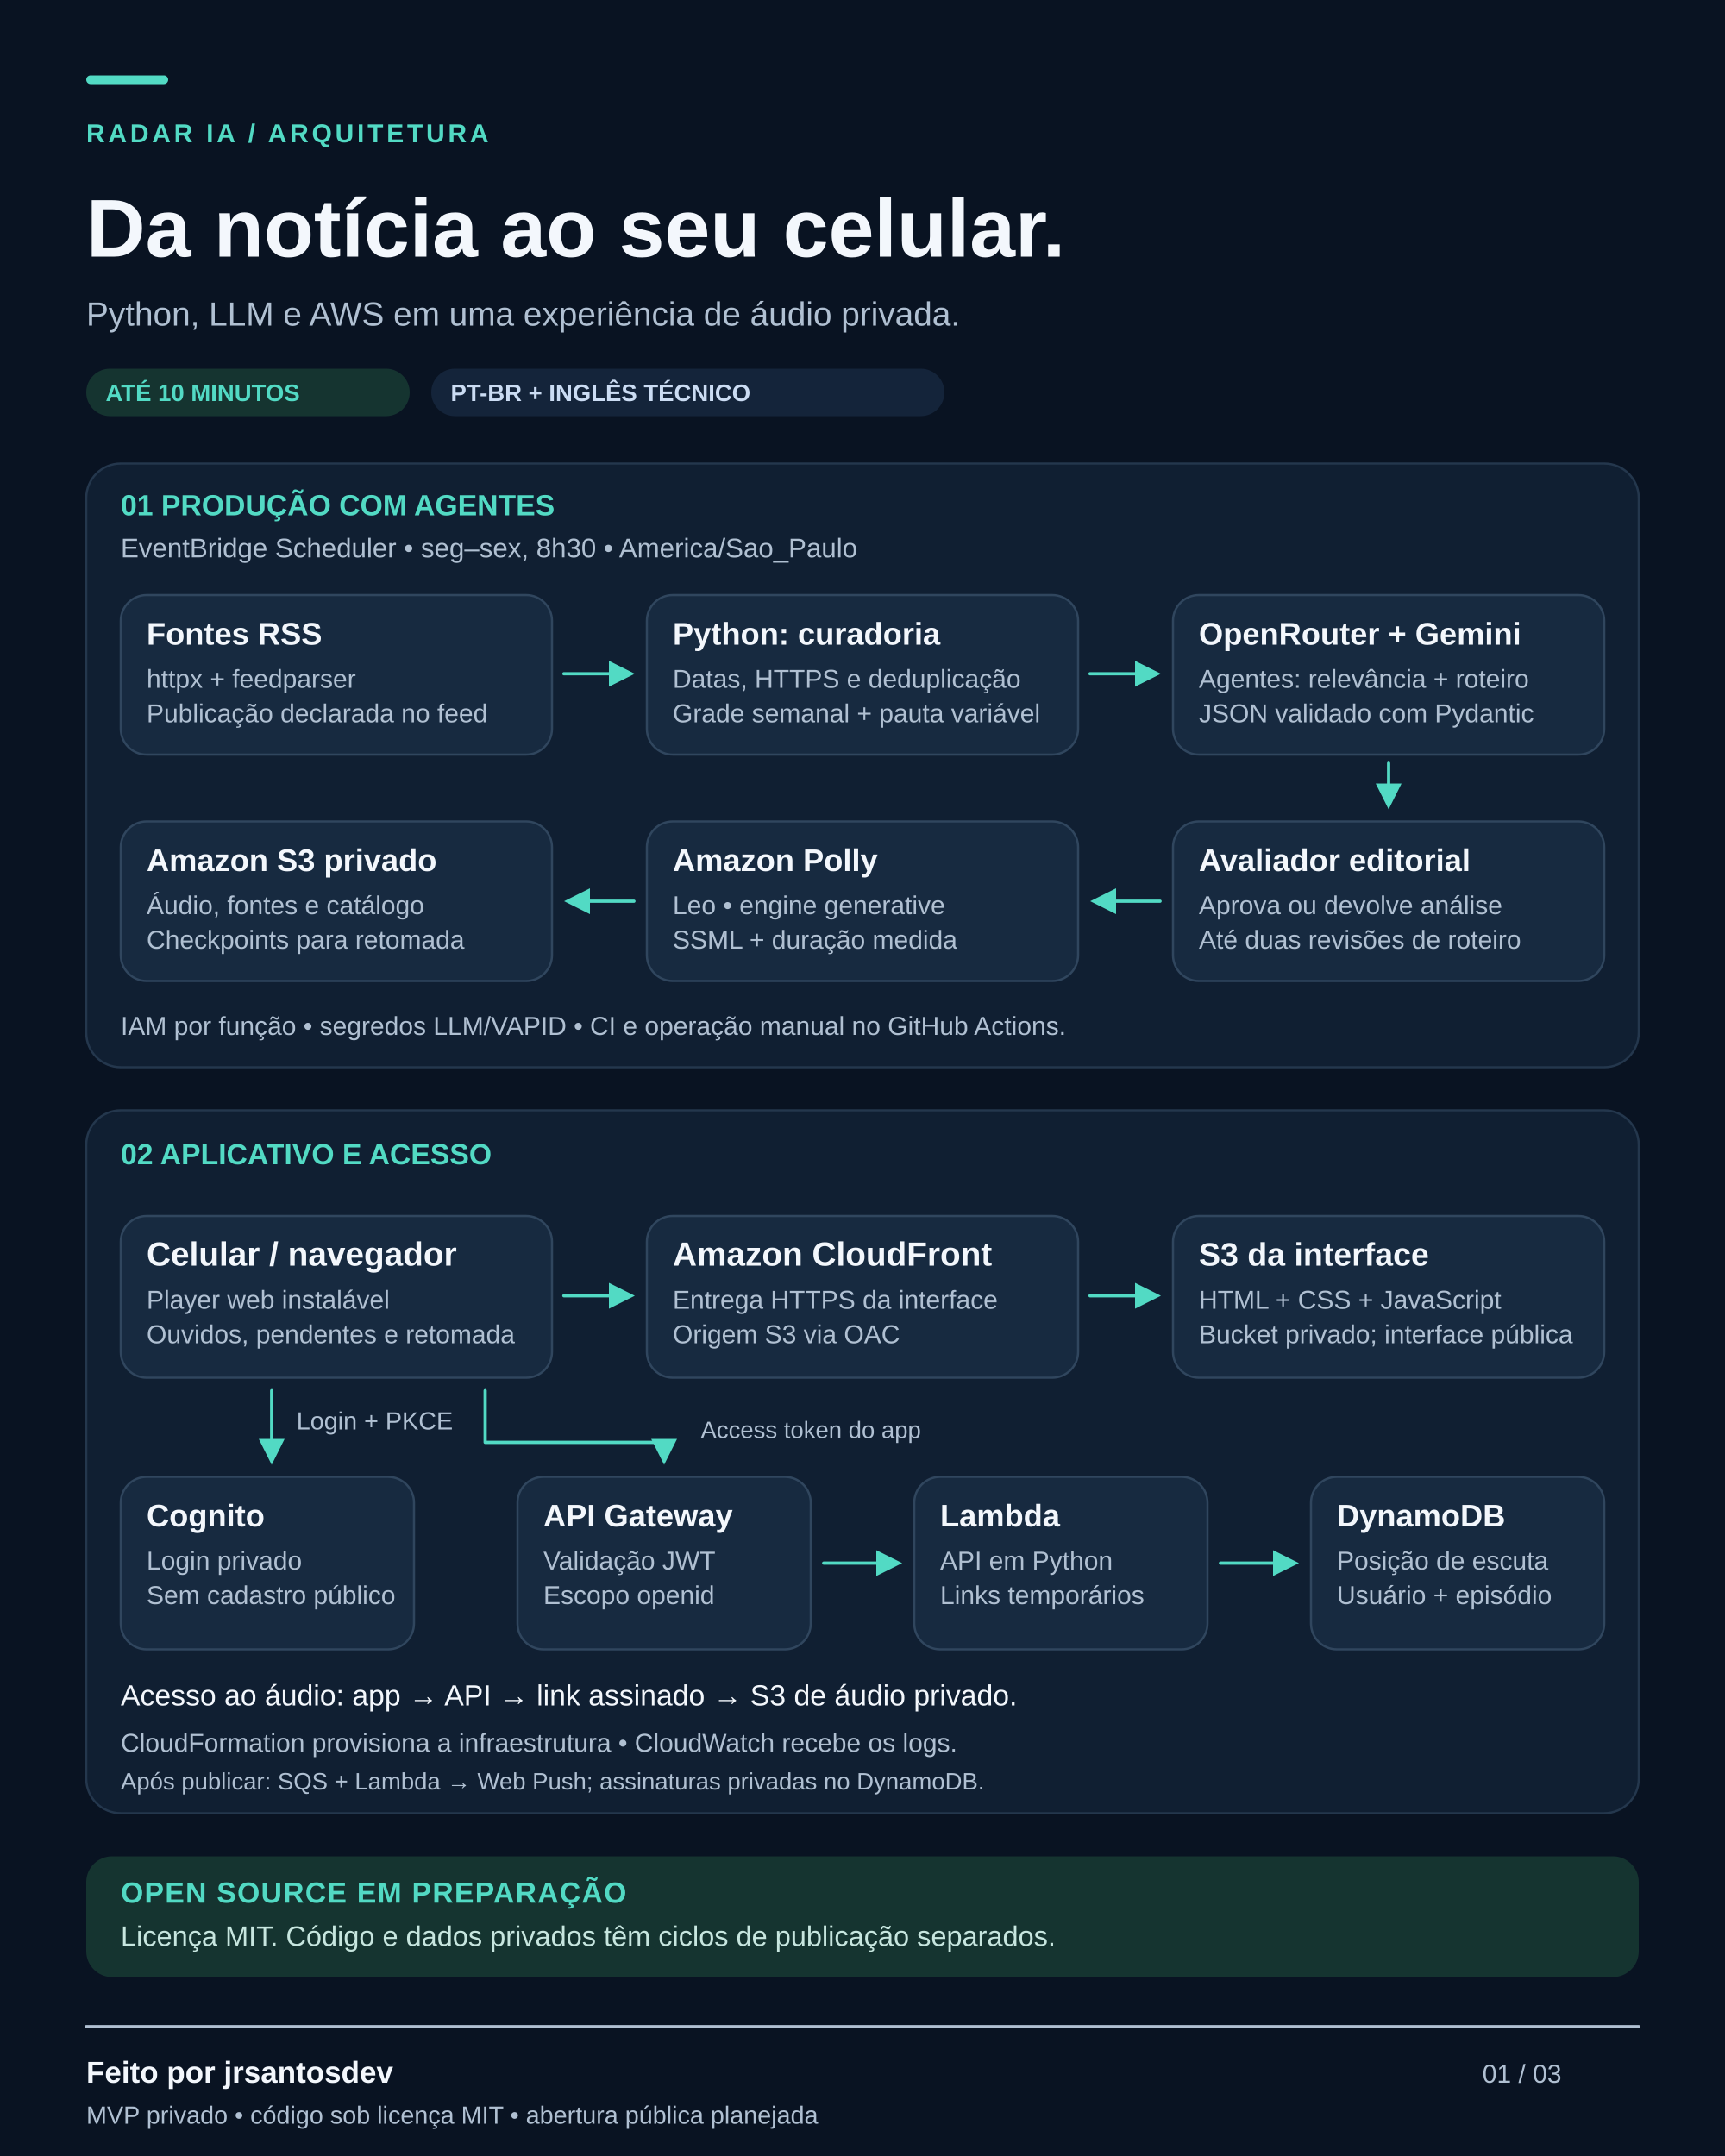
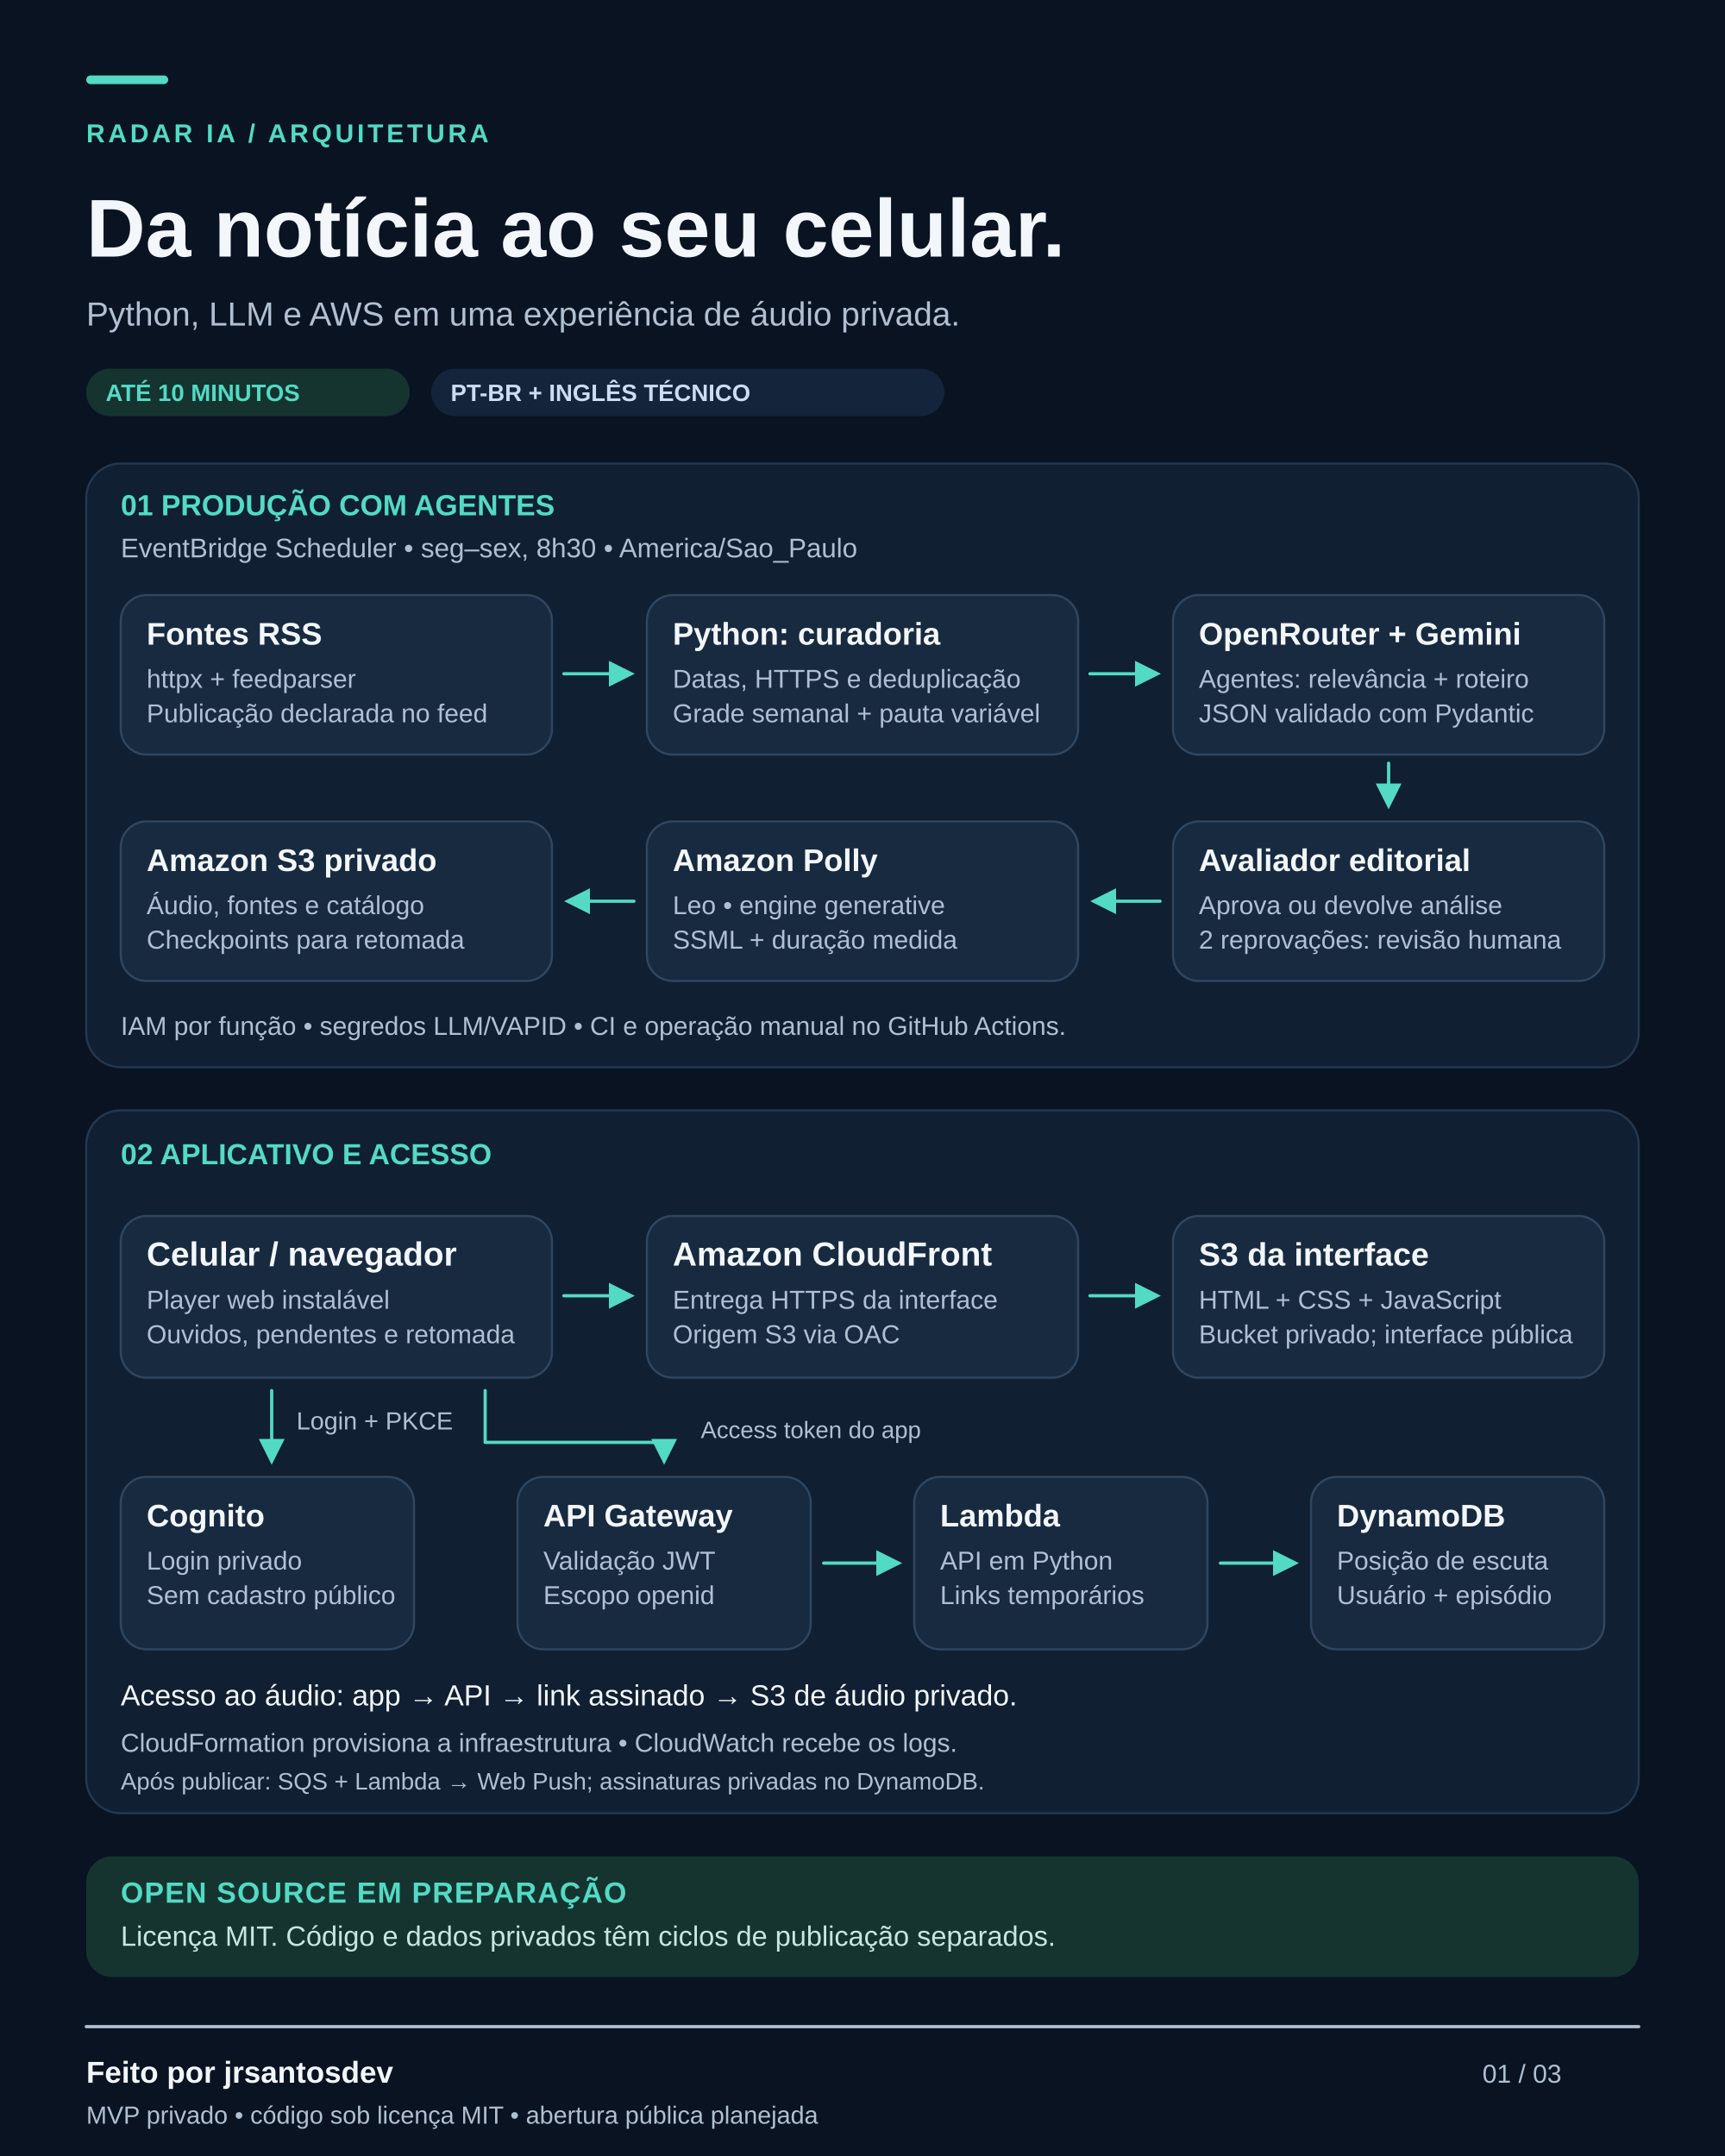
<svg xmlns="http://www.w3.org/2000/svg" width="1600" height="2000" viewBox="0 0 1600 2000" role="img">
  <defs>
    <marker id="arrow" viewBox="0 0 10 10" refX="8" refY="5" markerWidth="8" markerHeight="8" orient="auto-start-reverse">
      <path d="M 0 0 L 10 5 L 0 10 z" fill="#52DAC4" />
    </marker>
  </defs>
  <rect width="1600" height="2000" fill="#091322" />
  <g font-family="Segoe UI, Arial, sans-serif">
    <rect x="80" y="70" width="76" height="8" rx="4" fill="#52DAC4" stroke="none" stroke-width="2" />
    <text x="80" y="132" fill="#52DAC4" font-size="24" font-weight="700" letter-spacing="3">RADAR IA  /  ARQUITETURA</text>
    <text x="80" y="238" fill="#F3F7FC" font-size="76" font-weight="700" letter-spacing="0">Da notícia ao seu celular.</text>
    <text x="80" y="302" fill="#B0C0D2" font-size="31" font-weight="400" letter-spacing="0">Python, LLM e AWS em uma experiência de áudio privada.</text>
    <rect x="80" y="342" width="300" height="44" rx="22" fill="#153430" stroke="none" stroke-width="2" />
    <text x="98" y="372" fill="#52DAC4" font-size="22" font-weight="600" letter-spacing="0">ATÉ 10 MINUTOS</text>
    <rect x="400" y="342" width="476" height="44" rx="22" fill="#14243A" stroke="none" stroke-width="2" />
    <text x="418" y="372" fill="#CBDCF3" font-size="22" font-weight="600" letter-spacing="0">PT-BR + INGLÊS TÉCNICO</text>
    <rect x="80" y="430" width="1440" height="560" rx="32" fill="#101F32" stroke="#24374D" stroke-width="2" />
    <text x="112" y="478" fill="#52DAC4" font-size="27" font-weight="700" letter-spacing="0">01  PRODUÇÃO COM AGENTES</text>
    <text x="112" y="517" fill="#B0C0D2" font-size="25" font-weight="400" letter-spacing="0">EventBridge Scheduler • seg–sex, 8h30 • America/Sao_Paulo</text>
    <rect x="112" y="552" width="400" height="148" rx="24" fill="#172A40" stroke="#30465E" stroke-width="2" />
    <text x="136" y="598" fill="#F3F7FC" font-size="29" font-weight="650" letter-spacing="0">Fontes RSS</text>
    <text x="136" y="638" fill="#B0C0D2" font-size="24" font-weight="400" letter-spacing="0">httpx + feedparser</text>
    <text x="136" y="670" fill="#B0C0D2" font-size="24" font-weight="400" letter-spacing="0">Publicação declarada no feed</text>
    <rect x="600" y="552" width="400" height="148" rx="24" fill="#172A40" stroke="#30465E" stroke-width="2" />
    <text x="624" y="598" fill="#F3F7FC" font-size="29" font-weight="650" letter-spacing="0">Python: curadoria</text>
    <text x="624" y="638" fill="#B0C0D2" font-size="24" font-weight="400" letter-spacing="0">Datas, HTTPS e deduplicação</text>
    <text x="624" y="670" fill="#B0C0D2" font-size="24" font-weight="400" letter-spacing="0">Grade semanal + pauta variável</text>
    <rect x="1088" y="552" width="400" height="148" rx="24" fill="#172A40" stroke="#30465E" stroke-width="2" />
    <text x="1112" y="598" fill="#F3F7FC" font-size="29" font-weight="650" letter-spacing="0">OpenRouter + Gemini</text>
    <text x="1112" y="638" fill="#B0C0D2" font-size="24" font-weight="400" letter-spacing="0">Agentes: relevância + roteiro</text>
    <text x="1112" y="670" fill="#B0C0D2" font-size="24" font-weight="400" letter-spacing="0">JSON validado com Pydantic</text>
    <rect x="1088" y="762" width="400" height="148" rx="24" fill="#172A40" stroke="#30465E" stroke-width="2" />
    <text x="1112" y="808" fill="#F3F7FC" font-size="29" font-weight="650" letter-spacing="0">Avaliador editorial</text>
    <text x="1112" y="848" fill="#B0C0D2" font-size="24" font-weight="400" letter-spacing="0">Aprova ou devolve análise</text>
-     <text x="1112" y="880" fill="#B0C0D2" font-size="24" font-weight="400" letter-spacing="0">Até duas revisões de roteiro</text>
+     <text x="1112" y="880" fill="#B0C0D2" font-size="24" font-weight="400" letter-spacing="0">2 reprovações: revisão humana</text>
    <rect x="600" y="762" width="400" height="148" rx="24" fill="#172A40" stroke="#30465E" stroke-width="2" />
    <text x="624" y="808" fill="#F3F7FC" font-size="29" font-weight="650" letter-spacing="0">Amazon Polly</text>
    <text x="624" y="848" fill="#B0C0D2" font-size="24" font-weight="400" letter-spacing="0">Leo • engine generative</text>
    <text x="624" y="880" fill="#B0C0D2" font-size="24" font-weight="400" letter-spacing="0">SSML + duração medida</text>
    <rect x="112" y="762" width="400" height="148" rx="24" fill="#172A40" stroke="#30465E" stroke-width="2" />
    <text x="136" y="808" fill="#F3F7FC" font-size="29" font-weight="650" letter-spacing="0">Amazon S3 privado</text>
    <text x="136" y="848" fill="#B0C0D2" font-size="24" font-weight="400" letter-spacing="0">Áudio, fontes e catálogo</text>
    <text x="136" y="880" fill="#B0C0D2" font-size="24" font-weight="400" letter-spacing="0">Checkpoints para retomada</text>
    <path d="M 523 625 H 584" fill="none" stroke="#52DAC4" stroke-width="3" stroke-linecap="round" stroke-linejoin="round" marker-end="url(#arrow)" />
    <path d="M 1011 625 H 1072" fill="none" stroke="#52DAC4" stroke-width="3" stroke-linecap="round" stroke-linejoin="round" marker-end="url(#arrow)" />
    <path d="M 1288 708 V 746" fill="none" stroke="#52DAC4" stroke-width="3" stroke-linecap="round" stroke-linejoin="round" marker-end="url(#arrow)" />
    <path d="M 1076 836 H 1016" fill="none" stroke="#52DAC4" stroke-width="3" stroke-linecap="round" stroke-linejoin="round" marker-end="url(#arrow)" />
    <path d="M 588 836 H 528" fill="none" stroke="#52DAC4" stroke-width="3" stroke-linecap="round" stroke-linejoin="round" marker-end="url(#arrow)" />
    <text x="112" y="960" fill="#B0C0D2" font-size="24" font-weight="400" letter-spacing="0">IAM por função • segredos LLM/VAPID • CI e operação manual no GitHub Actions.</text>
    <rect x="80" y="1030" width="1440" height="652" rx="32" fill="#101F32" stroke="#24374D" stroke-width="2" />
    <text x="112" y="1080" fill="#52DAC4" font-size="27" font-weight="700" letter-spacing="0">02  APLICATIVO E ACESSO</text>
    <rect x="112" y="1128" width="400" height="150" rx="24" fill="#172A40" stroke="#30465E" stroke-width="2" />
    <text x="136" y="1174" fill="#F3F7FC" font-size="31" font-weight="650" letter-spacing="0">Celular / navegador</text>
    <text x="136" y="1214" fill="#B0C0D2" font-size="24" font-weight="400" letter-spacing="0">Player web instalável</text>
    <text x="136" y="1246" fill="#B0C0D2" font-size="24" font-weight="400" letter-spacing="0">Ouvidos, pendentes e retomada</text>
    <rect x="600" y="1128" width="400" height="150" rx="24" fill="#172A40" stroke="#30465E" stroke-width="2" />
    <text x="624" y="1174" fill="#F3F7FC" font-size="31" font-weight="650" letter-spacing="0">Amazon CloudFront</text>
    <text x="624" y="1214" fill="#B0C0D2" font-size="24" font-weight="400" letter-spacing="0">Entrega HTTPS da interface</text>
    <text x="624" y="1246" fill="#B0C0D2" font-size="24" font-weight="400" letter-spacing="0">Origem S3 via OAC</text>
    <rect x="1088" y="1128" width="400" height="150" rx="24" fill="#172A40" stroke="#30465E" stroke-width="2" />
    <text x="1112" y="1174" fill="#F3F7FC" font-size="30" font-weight="650" letter-spacing="0">S3 da interface</text>
    <text x="1112" y="1214" fill="#B0C0D2" font-size="24" font-weight="400" letter-spacing="0">HTML + CSS + JavaScript</text>
    <text x="1112" y="1246" fill="#B0C0D2" font-size="24" font-weight="400" letter-spacing="0">Bucket privado; interface pública</text>
    <path d="M 523 1202 H 584" fill="none" stroke="#52DAC4" stroke-width="3" stroke-linecap="round" stroke-linejoin="round" marker-end="url(#arrow)" />
    <path d="M 1011 1202 H 1072" fill="none" stroke="#52DAC4" stroke-width="3" stroke-linecap="round" stroke-linejoin="round" marker-end="url(#arrow)" />
    <path d="M 252 1290 V 1354" fill="none" stroke="#52DAC4" stroke-width="3" stroke-linecap="round" stroke-linejoin="round" marker-end="url(#arrow)" />
    <text x="275" y="1326" fill="#B0C0D2" font-size="23" font-weight="400" letter-spacing="0">Login + PKCE</text>
    <path d="M 450 1290 V 1338 H 616 V 1354" fill="none" stroke="#52DAC4" stroke-width="3" stroke-linecap="round" stroke-linejoin="round" marker-end="url(#arrow)" />
    <text x="650" y="1334" fill="#B0C0D2" font-size="22" font-weight="400" letter-spacing="0">Access token do app</text>
    <rect x="112" y="1370" width="272" height="160" rx="24" fill="#172A40" stroke="#30465E" stroke-width="2" />
    <text x="136" y="1416" fill="#F3F7FC" font-size="29" font-weight="650" letter-spacing="0">Cognito</text>
    <text x="136" y="1456" fill="#B0C0D2" font-size="24" font-weight="400" letter-spacing="0">Login privado</text>
    <text x="136" y="1488" fill="#B0C0D2" font-size="24" font-weight="400" letter-spacing="0">Sem cadastro público</text>
    <rect x="480" y="1370" width="272" height="160" rx="24" fill="#172A40" stroke="#30465E" stroke-width="2" />
    <text x="504" y="1416" fill="#F3F7FC" font-size="29" font-weight="650" letter-spacing="0">API Gateway</text>
    <text x="504" y="1456" fill="#B0C0D2" font-size="24" font-weight="400" letter-spacing="0">Validação JWT</text>
    <text x="504" y="1488" fill="#B0C0D2" font-size="24" font-weight="400" letter-spacing="0">Escopo openid</text>
    <rect x="848" y="1370" width="272" height="160" rx="24" fill="#172A40" stroke="#30465E" stroke-width="2" />
    <text x="872" y="1416" fill="#F3F7FC" font-size="29" font-weight="650" letter-spacing="0">Lambda</text>
    <text x="872" y="1456" fill="#B0C0D2" font-size="24" font-weight="400" letter-spacing="0">API em Python</text>
    <text x="872" y="1488" fill="#B0C0D2" font-size="24" font-weight="400" letter-spacing="0">Links temporários</text>
    <rect x="1216" y="1370" width="272" height="160" rx="24" fill="#172A40" stroke="#30465E" stroke-width="2" />
    <text x="1240" y="1416" fill="#F3F7FC" font-size="29" font-weight="650" letter-spacing="0">DynamoDB</text>
    <text x="1240" y="1456" fill="#B0C0D2" font-size="24" font-weight="400" letter-spacing="0">Posição de escuta</text>
    <text x="1240" y="1488" fill="#B0C0D2" font-size="24" font-weight="400" letter-spacing="0">Usuário + episódio</text>
    <path d="M 764 1450 H 832" fill="none" stroke="#52DAC4" stroke-width="3" stroke-linecap="round" stroke-linejoin="round" marker-end="url(#arrow)" />
    <path d="M 1132 1450 H 1200" fill="none" stroke="#52DAC4" stroke-width="3" stroke-linecap="round" stroke-linejoin="round" marker-end="url(#arrow)" />
    <text x="112" y="1582" fill="#F3F7FC" font-size="27" font-weight="400" letter-spacing="0">Acesso ao áudio: app → API → link assinado → S3 de áudio privado.</text>
    <text x="112" y="1625" fill="#B0C0D2" font-size="24" font-weight="400" letter-spacing="0">CloudFormation provisiona a infraestrutura • CloudWatch recebe os logs.</text>
    <text x="112" y="1660" fill="#B0C0D2" font-size="22" font-weight="400" letter-spacing="0">Após publicar: SQS + Lambda → Web Push; assinaturas privadas no DynamoDB.</text>
    <rect x="80" y="1722" width="1440" height="112" rx="24" fill="#153430" stroke="none" stroke-width="2" />
    <text x="112" y="1765" fill="#52DAC4" font-size="27" font-weight="700" letter-spacing="1">OPEN SOURCE EM PREPARAÇÃO</text>
    <text x="112" y="1805" fill="#C7E6DF" font-size="26" font-weight="400" letter-spacing="0">Licença MIT. Código e dados privados têm ciclos de publicação separados.</text>
    <path d="M 80 1880 H 1520" fill="none" stroke="#B0C0D2" stroke-width="3" stroke-linecap="round" stroke-linejoin="round" />
    <text x="80" y="1932" fill="#F3F7FC" font-size="28" font-weight="650" letter-spacing="0">Feito por jrsantosdev</text>
    <text x="80" y="1970" fill="#B0C0D2" font-size="23" font-weight="400" letter-spacing="0">MVP privado • código sob licença MIT • abertura pública planejada</text>
    <text x="1375" y="1932" fill="#B0C0D2" font-size="24" font-weight="400" letter-spacing="0">01 / 03</text>
  </g>
</svg>
